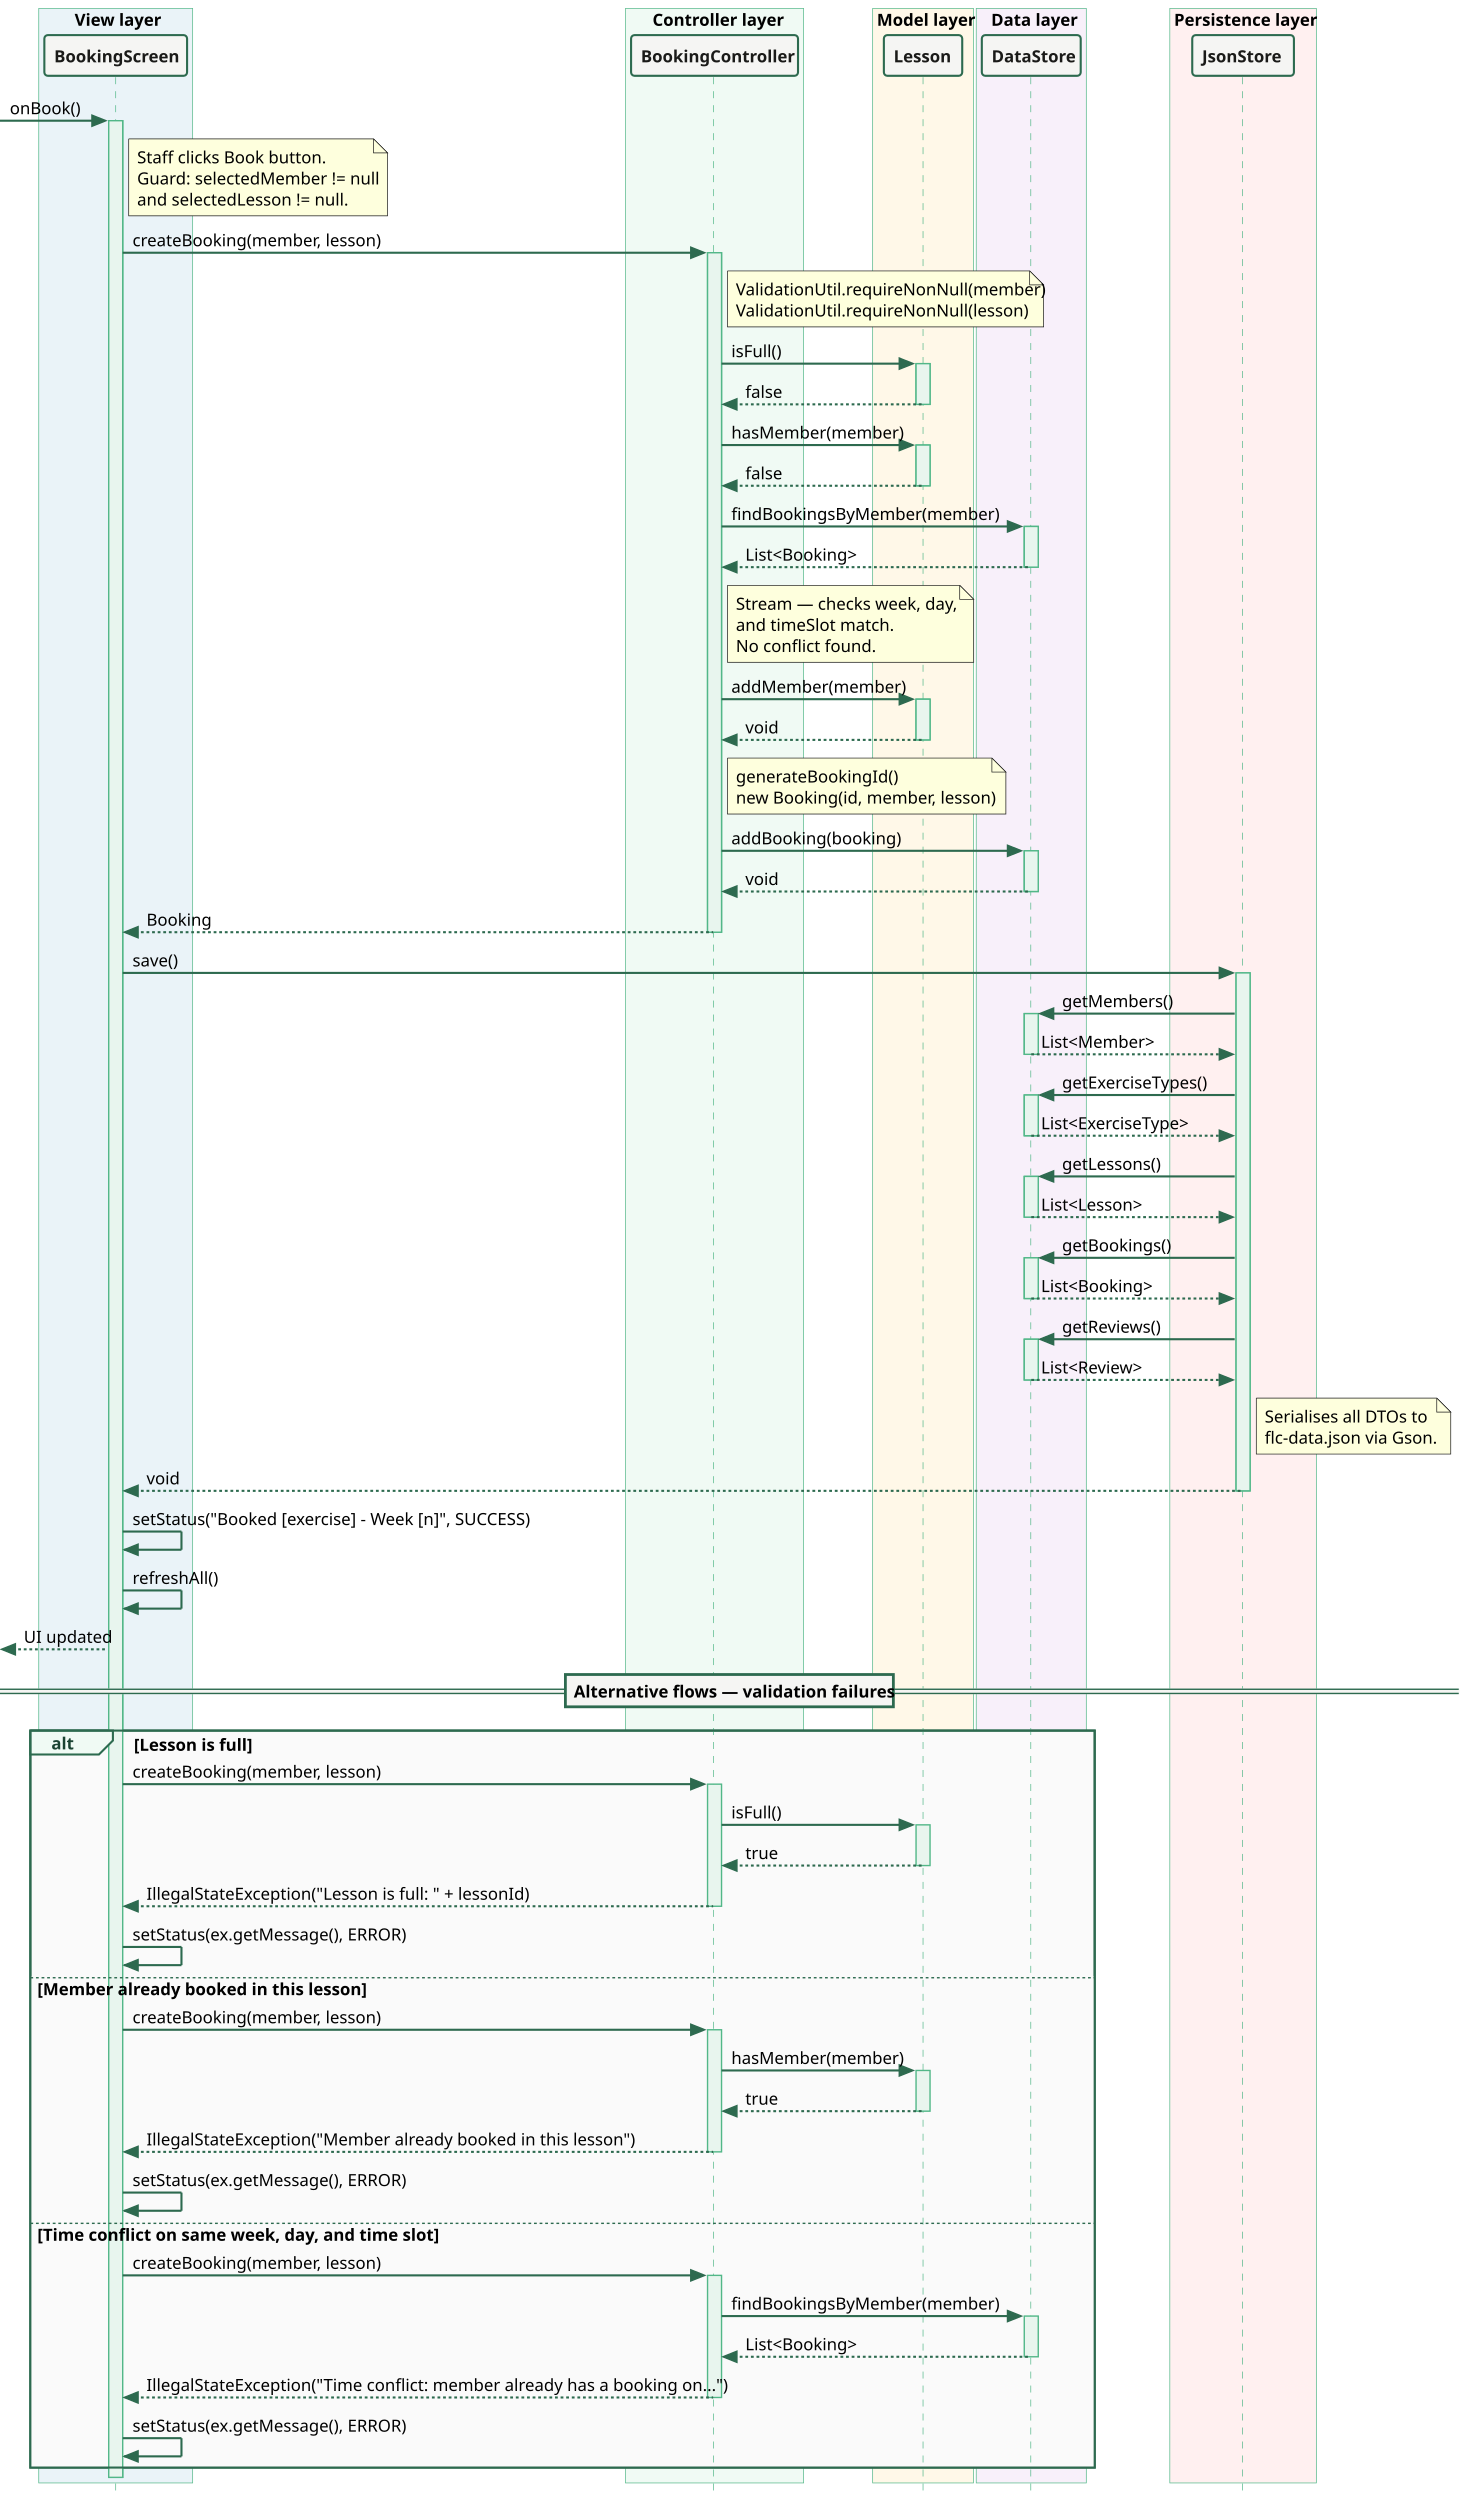
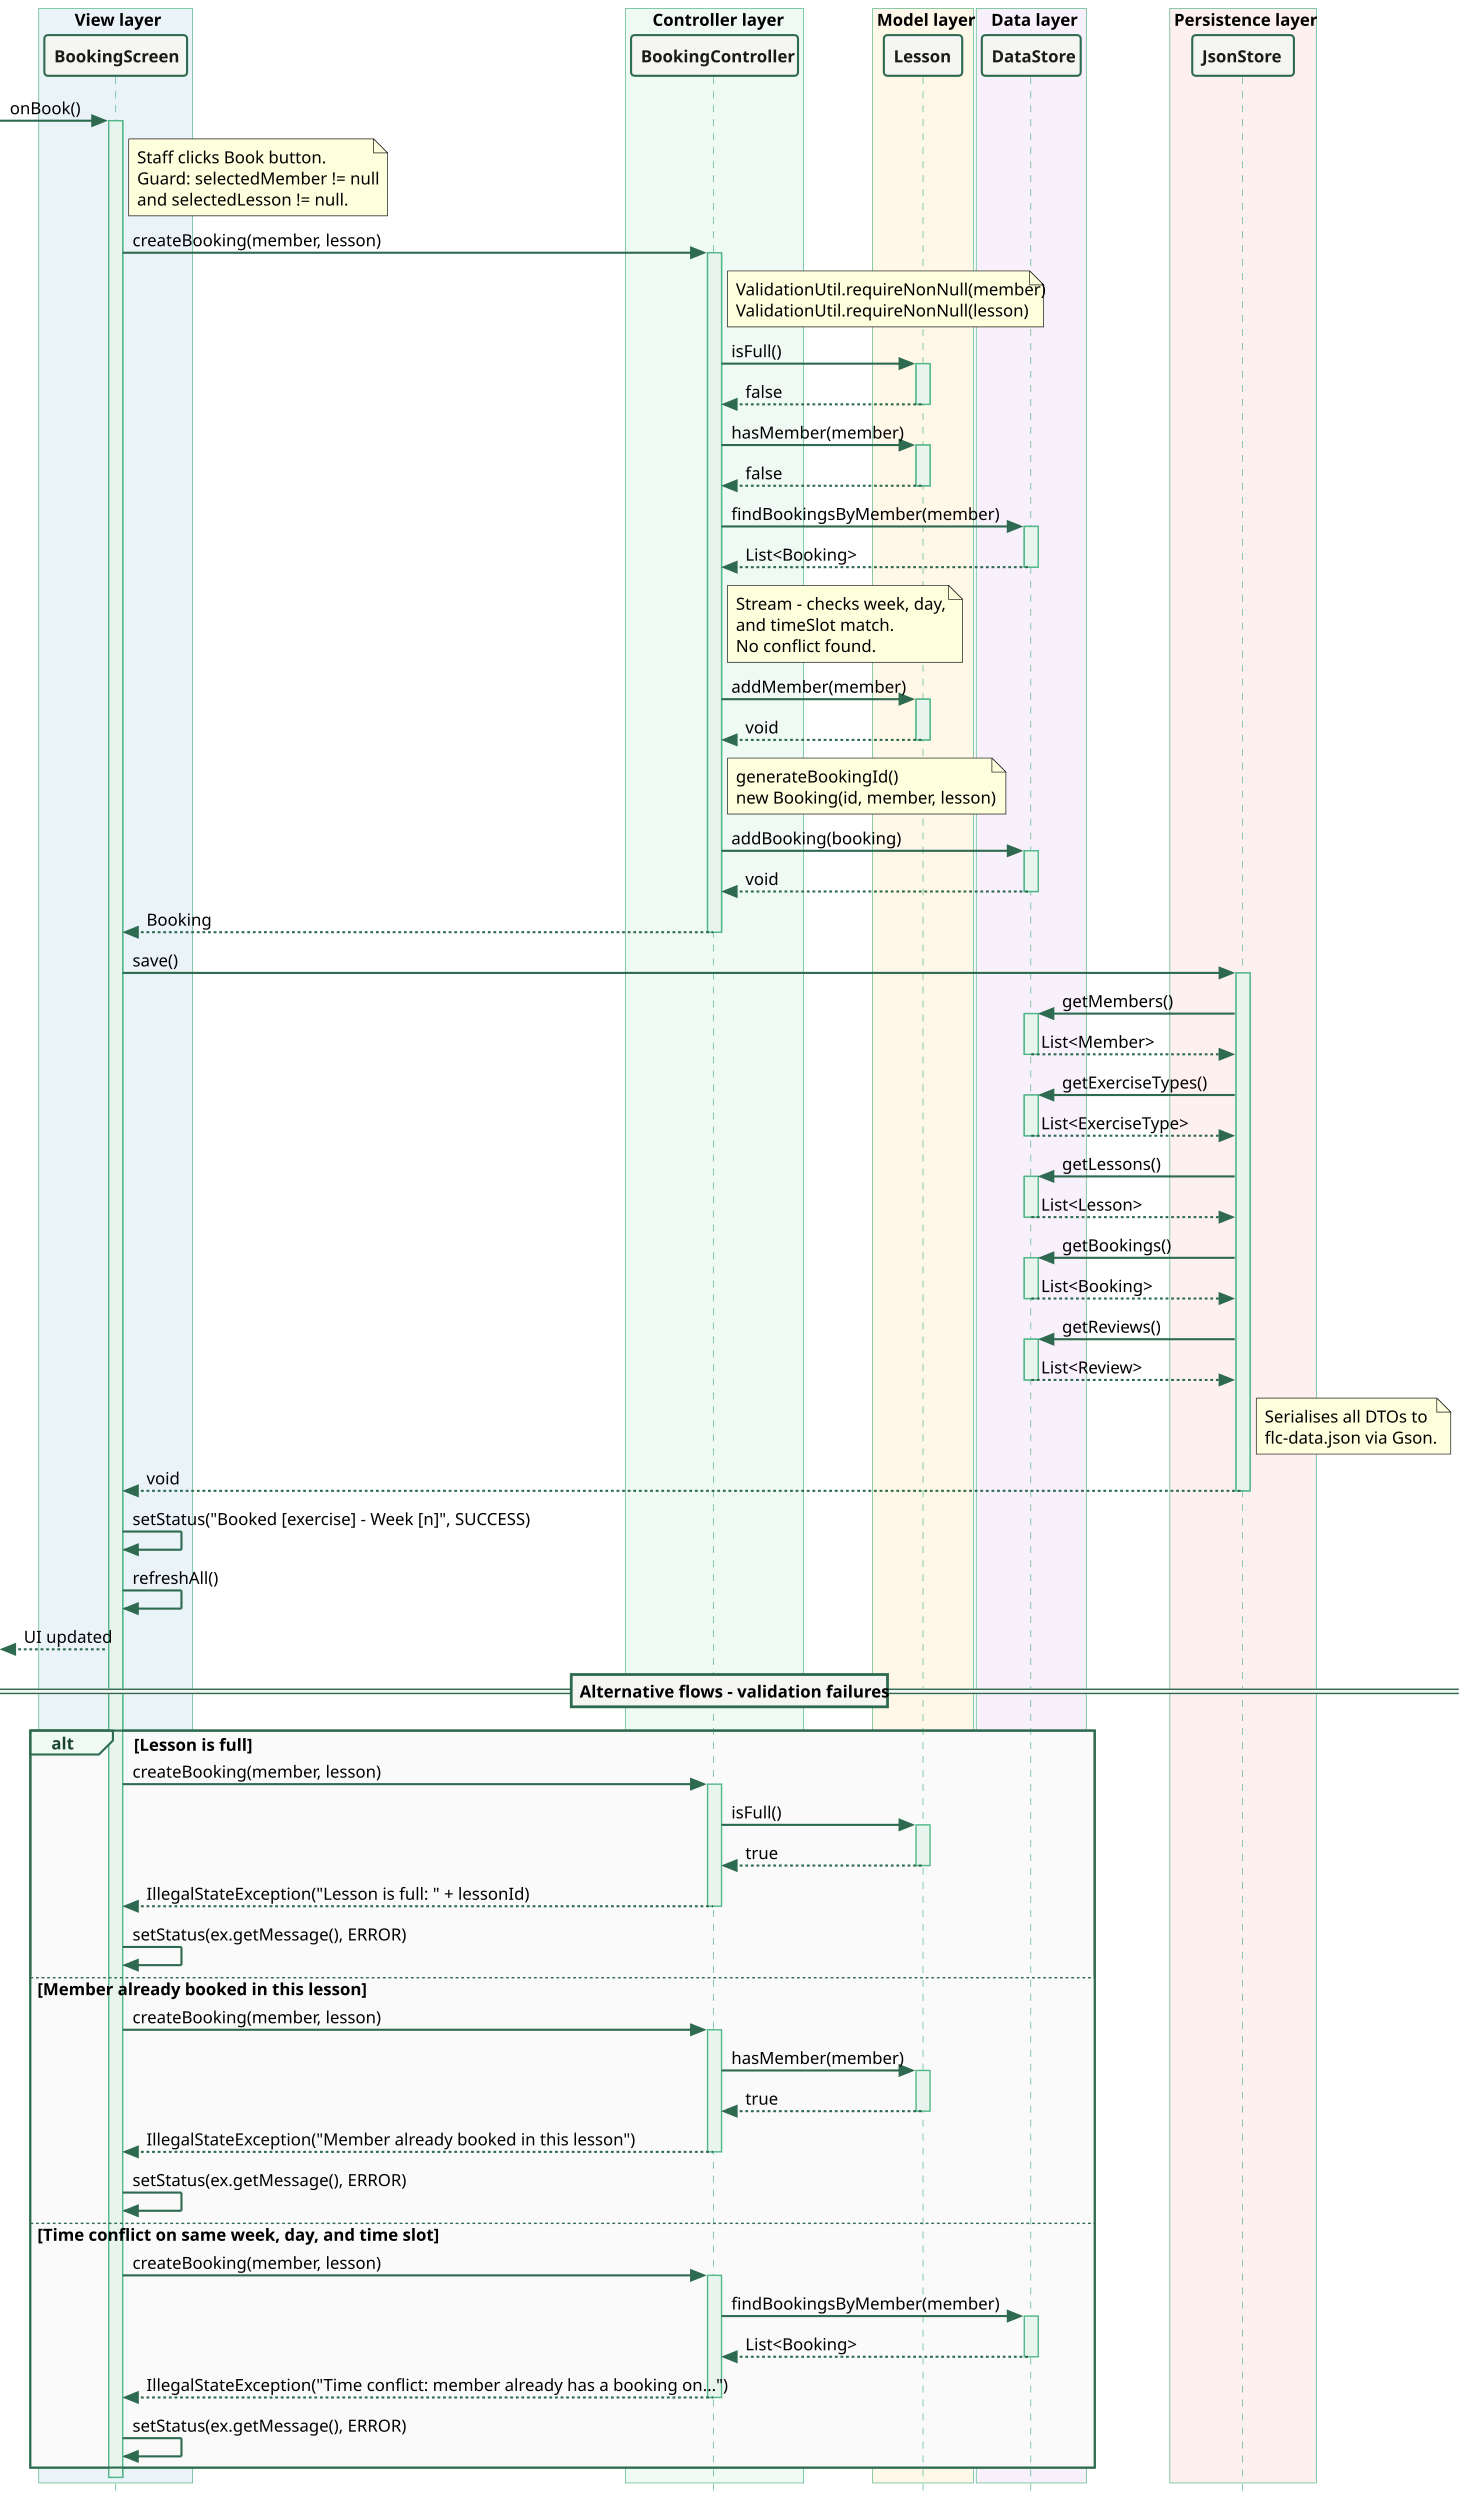
<svg xmlns="http://www.w3.org/2000/svg" contentStyleType="text/css" data-diagram-type="SEQUENCE" height="1787px" preserveAspectRatio="none" style="width:1049px;height:1787px;background:#FFFFFF;" version="1.1" viewBox="0 0 1049 1787" width="1049px" zoomAndPan="magnify">
  <defs />
  <g>
    <rect fill="#EAF3F8" height="1768.812" style="stroke:#52B788;stroke-width:0.5;" width="110.019" x="27.701" y="6" />
    <text fill="#000000" font-family="sans-serif" font-size="12" font-weight="bold" lengthAdjust="spacing" textLength="58.705" x="53.358" y="18.457">View layer</text>
    <rect fill="#F0FAF4" height="1768.812" style="stroke:#52B788;stroke-width:0.5;" width="127.328" x="447.09" y="6" />
    <text fill="#000000" font-family="sans-serif" font-size="12" font-weight="bold" lengthAdjust="spacing" textLength="88.693" x="466.407" y="18.457">Controller layer</text>
    <rect fill="#FFF8E8" height="1768.812" style="stroke:#52B788;stroke-width:0.5;" width="72.023" x="623.781" y="6" />
    <text fill="#000000" font-family="sans-serif" font-size="12" font-weight="bold" lengthAdjust="spacing" textLength="66.023" x="626.781" y="18.457">Model layer</text>
    <rect fill="#F8F0FA" height="1768.812" style="stroke:#52B788;stroke-width:0.5;" width="78.684" x="697.805" y="6" />
    <text fill="#000000" font-family="sans-serif" font-size="12" font-weight="bold" lengthAdjust="spacing" textLength="57.369" x="708.462" y="18.457">Data layer</text>
    <rect fill="#FFF0F0" height="1768.812" style="stroke:#52B788;stroke-width:0.5;" width="104.736" x="836.187" y="6" />
    <text fill="#000000" font-family="sans-serif" font-size="12" font-weight="bold" lengthAdjust="spacing" textLength="98.736" x="839.187" y="18.457">Persistence layer</text>
    <g>
      <rect fill="#E8F5EE" height="1684.531" style="stroke:#52B788;stroke-width:1;" width="10" x="77.711" y="86.281" />
    </g>
    <g>
      <rect fill="#E8F5EE" height="485.688" style="stroke:#52B788;stroke-width:1;" width="10" x="505.754" y="180.656" />
    </g>
    <g>
      <rect fill="#E8F5EE" height="87.281" style="stroke:#52B788;stroke-width:1;" width="10" x="505.754" y="1275.312" />
    </g>
    <g>
      <rect fill="#E8F5EE" height="87.281" style="stroke:#52B788;stroke-width:1;" width="10" x="505.754" y="1450.875" />
    </g>
    <g>
      <rect fill="#E8F5EE" height="87.281" style="stroke:#52B788;stroke-width:1;" width="10" x="505.754" y="1626.438" />
    </g>
    <g>
      <rect fill="#E8F5EE" height="29.094" style="stroke:#52B788;stroke-width:1;" width="10" x="654.793" y="259.938" />
    </g>
    <g>
      <rect fill="#E8F5EE" height="29.094" style="stroke:#52B788;stroke-width:1;" width="10" x="654.793" y="318.125" />
    </g>
    <g>
      <rect fill="#E8F5EE" height="29.094" style="stroke:#52B788;stroke-width:1;" width="10" x="654.793" y="499.781" />
    </g>
    <g>
      <rect fill="#E8F5EE" height="29.094" style="stroke:#52B788;stroke-width:1;" width="10" x="654.793" y="1304.406" />
    </g>
    <g>
      <rect fill="#E8F5EE" height="29.094" style="stroke:#52B788;stroke-width:1;" width="10" x="654.793" y="1479.969" />
    </g>
    <g>
      <rect fill="#E8F5EE" height="29.094" style="stroke:#52B788;stroke-width:1;" width="10" x="732.146" y="376.312" />
    </g>
    <g>
      <rect fill="#E8F5EE" height="29.094" style="stroke:#52B788;stroke-width:1;" width="10" x="732.146" y="608.156" />
    </g>
    <g>
      <rect fill="#E8F5EE" height="29.094" style="stroke:#52B788;stroke-width:1;" width="10" x="732.146" y="724.531" />
    </g>
    <g>
      <rect fill="#E8F5EE" height="29.094" style="stroke:#52B788;stroke-width:1;" width="10" x="732.146" y="782.719" />
    </g>
    <g>
      <rect fill="#E8F5EE" height="29.094" style="stroke:#52B788;stroke-width:1;" width="10" x="732.146" y="840.906" />
    </g>
    <g>
      <rect fill="#E8F5EE" height="29.094" style="stroke:#52B788;stroke-width:1;" width="10" x="732.146" y="899.094" />
    </g>
    <g>
      <rect fill="#E8F5EE" height="29.094" style="stroke:#52B788;stroke-width:1;" width="10" x="732.146" y="957.281" />
    </g>
    <g>
      <rect fill="#E8F5EE" height="29.094" style="stroke:#52B788;stroke-width:1;" width="10" x="732.146" y="1655.531" />
    </g>
    <g>
      <rect fill="#E8F5EE" height="370.219" style="stroke:#52B788;stroke-width:1;" width="10" x="883.555" y="695.438" />
    </g>
    <rect fill="#FAFAFA" height="526.781" style="stroke:#2D6A4F;stroke-width:1.5;" width="760.787" x="21.701" y="1237.031" />
    <rect fill="#FAFAFA" height="175.562" style="stroke:none;stroke-width:1;" width="760.787" x="21.701" y="1412.688" />
    <rect fill="#FAFAFA" height="175.562" style="stroke:none;stroke-width:1;" width="760.787" x="21.701" y="1588.25" />
    <g>
      <rect fill="#000000" fill-opacity="0" height="1725.625" width="8" x="78.711" y="55.188" />
      <line style="stroke:#52B788;stroke-width:0.5;stroke-dasharray:5,5;" x1="82.701" x2="82.701" y1="55.188" y2="1780.812" />
    </g>
    <g>
      <rect fill="#000000" fill-opacity="0" height="1725.625" width="8" x="506.754" y="55.188" />
      <line style="stroke:#52B788;stroke-width:0.5;stroke-dasharray:5,5;" x1="510.09" x2="510.09" y1="55.188" y2="1780.812" />
    </g>
    <g>
      <rect fill="#000000" fill-opacity="0" height="1725.625" width="8" x="655.793" y="55.188" />
      <line style="stroke:#52B788;stroke-width:0.5;stroke-dasharray:5,5;" x1="659.787" x2="659.787" y1="55.188" y2="1780.812" />
    </g>
    <g>
      <rect fill="#000000" fill-opacity="0" height="1725.625" width="8" x="733.146" y="55.188" />
      <line style="stroke:#52B788;stroke-width:0.5;stroke-dasharray:5,5;" x1="736.805" x2="736.805" y1="55.188" y2="1780.812" />
    </g>
    <g>
      <rect fill="#000000" fill-opacity="0" height="1725.625" width="8" x="884.555" y="55.188" />
      <line style="stroke:#52B788;stroke-width:0.5;stroke-dasharray:5,5;" x1="888.214" x2="888.214" y1="55.188" y2="1780.812" />
    </g>
    <g class="participant participant-head" data-participant="BS">
      <rect fill="#F5F5F3" height="29.094" rx="2.5" ry="2.5" style="stroke:#2D6A4F;stroke-width:1.5;" width="102.019" x="31.701" y="25.094" />
      <text fill="#1A1A18" font-family="sans-serif" font-size="12" font-weight="bold" lengthAdjust="spacing" textLength="88.019" x="38.701" y="44.551">BookingScreen</text>
    </g>
    <g class="participant participant-head" data-participant="BC">
      <rect fill="#F5F5F3" height="29.094" rx="2.5" ry="2.5" style="stroke:#2D6A4F;stroke-width:1.5;" width="119.328" x="451.09" y="25.094" />
      <text fill="#1A1A18" font-family="sans-serif" font-size="12" font-weight="bold" lengthAdjust="spacing" textLength="105.328" x="458.09" y="44.551">BookingController</text>
    </g>
    <g class="participant participant-head" data-participant="L">
      <rect fill="#F5F5F3" height="29.094" rx="2.5" ry="2.5" style="stroke:#2D6A4F;stroke-width:1.5;" width="56.012" x="631.787" y="25.094" />
      <text fill="#1A1A18" font-family="sans-serif" font-size="12" font-weight="bold" lengthAdjust="spacing" textLength="42.012" x="638.787" y="44.551">Lesson</text>
    </g>
    <g class="participant participant-head" data-participant="DS">
      <rect fill="#F5F5F3" height="29.094" rx="2.5" ry="2.5" style="stroke:#2D6A4F;stroke-width:1.5;" width="70.684" x="701.805" y="25.094" />
      <text fill="#1A1A18" font-family="sans-serif" font-size="12" font-weight="bold" lengthAdjust="spacing" textLength="56.684" x="708.805" y="44.551">DataStore</text>
    </g>
    <g class="participant participant-head" data-participant="JS">
      <rect fill="#F5F5F3" height="29.094" rx="2.5" ry="2.5" style="stroke:#2D6A4F;stroke-width:1.5;" width="72.682" x="852.214" y="25.094" />
      <text fill="#1A1A18" font-family="sans-serif" font-size="12" font-weight="bold" lengthAdjust="spacing" textLength="58.682" x="859.214" y="44.551">JsonStore</text>
    </g>
    <g>
      <rect fill="#E8F5EE" height="1684.531" style="stroke:#52B788;stroke-width:1;" width="10" x="77.711" y="86.281" />
    </g>
    <g>
      <rect fill="#E8F5EE" height="485.688" style="stroke:#52B788;stroke-width:1;" width="10" x="505.754" y="180.656" />
    </g>
    <g>
      <rect fill="#E8F5EE" height="87.281" style="stroke:#52B788;stroke-width:1;" width="10" x="505.754" y="1275.312" />
    </g>
    <g>
      <rect fill="#E8F5EE" height="87.281" style="stroke:#52B788;stroke-width:1;" width="10" x="505.754" y="1450.875" />
    </g>
    <g>
      <rect fill="#E8F5EE" height="87.281" style="stroke:#52B788;stroke-width:1;" width="10" x="505.754" y="1626.438" />
    </g>
    <g>
      <rect fill="#E8F5EE" height="29.094" style="stroke:#52B788;stroke-width:1;" width="10" x="654.793" y="259.938" />
    </g>
    <g>
      <rect fill="#E8F5EE" height="29.094" style="stroke:#52B788;stroke-width:1;" width="10" x="654.793" y="318.125" />
    </g>
    <g>
      <rect fill="#E8F5EE" height="29.094" style="stroke:#52B788;stroke-width:1;" width="10" x="654.793" y="499.781" />
    </g>
    <g>
      <rect fill="#E8F5EE" height="29.094" style="stroke:#52B788;stroke-width:1;" width="10" x="654.793" y="1304.406" />
    </g>
    <g>
      <rect fill="#E8F5EE" height="29.094" style="stroke:#52B788;stroke-width:1;" width="10" x="654.793" y="1479.969" />
    </g>
    <g>
      <rect fill="#E8F5EE" height="29.094" style="stroke:#52B788;stroke-width:1;" width="10" x="732.146" y="376.312" />
    </g>
    <g>
      <rect fill="#E8F5EE" height="29.094" style="stroke:#52B788;stroke-width:1;" width="10" x="732.146" y="608.156" />
    </g>
    <g>
      <rect fill="#E8F5EE" height="29.094" style="stroke:#52B788;stroke-width:1;" width="10" x="732.146" y="724.531" />
    </g>
    <g>
      <rect fill="#E8F5EE" height="29.094" style="stroke:#52B788;stroke-width:1;" width="10" x="732.146" y="782.719" />
    </g>
    <g>
      <rect fill="#E8F5EE" height="29.094" style="stroke:#52B788;stroke-width:1;" width="10" x="732.146" y="840.906" />
    </g>
    <g>
      <rect fill="#E8F5EE" height="29.094" style="stroke:#52B788;stroke-width:1;" width="10" x="732.146" y="899.094" />
    </g>
    <g>
      <rect fill="#E8F5EE" height="29.094" style="stroke:#52B788;stroke-width:1;" width="10" x="732.146" y="957.281" />
    </g>
    <g>
      <rect fill="#E8F5EE" height="29.094" style="stroke:#52B788;stroke-width:1;" width="10" x="732.146" y="1655.531" />
    </g>
    <g>
      <rect fill="#E8F5EE" height="370.219" style="stroke:#52B788;stroke-width:1;" width="10" x="883.555" y="695.438" />
    </g>
    <g class="message" data-participant-1="BS" data-participant-2="BS">
      <polygon fill="#2D6A4F" points="65.711,82.281,75.711,86.281,65.711,90.281" style="stroke:#2D6A4F;stroke-width:1;" />
      <line style="stroke:#2D6A4F;stroke-width:1.5;" x1="0" x2="71.711" y1="86.281" y2="86.281" />
      <text fill="#000000" font-family="sans-serif" font-size="12" lengthAdjust="spacing" textLength="48.691" x="7" y="81.644">onBook()</text>
    </g>
    <path d="M92,99.281 L92,154.281 L277,154.281 L277,109.281 L267,99.281 L92,99.281" fill="#FEFFDD" style="stroke:#181818;stroke-width:0.5;" />
    <path d="M267,99.281 L267,109.281 L277,109.281 L267,99.281" fill="#FEFFDD" style="stroke:#181818;stroke-width:0.5;" />
    <text fill="#000000" font-family="sans-serif" font-size="12" lengthAdjust="spacing" textLength="128.062" x="98" y="116.738">Staff clicks Book button.</text>
    <text fill="#000000" font-family="sans-serif" font-size="12" lengthAdjust="spacing" textLength="164.414" x="98" y="131.832">Guard: selectedMember != null</text>
    <text fill="#000000" font-family="sans-serif" font-size="12" lengthAdjust="spacing" textLength="145.769" x="98" y="146.926">and selectedLesson != null.</text>
    <g class="message" data-participant-1="BS" data-participant-2="BC">
      <polygon fill="#2D6A4F" points="493.754,176.656,503.754,180.656,493.754,184.656" style="stroke:#2D6A4F;stroke-width:1;" />
      <line style="stroke:#2D6A4F;stroke-width:1.5;" x1="87.711" x2="499.754" y1="180.656" y2="180.656" />
      <text fill="#000000" font-family="sans-serif" font-size="12" lengthAdjust="spacing" textLength="170.074" x="94.711" y="176.019">createBooking(member, lesson)</text>
    </g>
    <path d="M520,193.656 L520,233.656 L746,233.656 L746,203.656 L736,193.656 L520,193.656" fill="#FEFFDD" style="stroke:#181818;stroke-width:0.5;" />
    <path d="M736,193.656 L736,203.656 L746,203.656 L736,193.656" fill="#FEFFDD" style="stroke:#181818;stroke-width:0.5;" />
    <text fill="#000000" font-family="sans-serif" font-size="12" lengthAdjust="spacing" textLength="205.412" x="526" y="211.113">ValidationUtil.requireNonNull(member)</text>
    <text fill="#000000" font-family="sans-serif" font-size="12" lengthAdjust="spacing" textLength="196.09" x="526" y="226.207">ValidationUtil.requireNonNull(lesson)</text>
    <g class="message" data-participant-1="BC" data-participant-2="L">
      <polygon fill="#2D6A4F" points="642.793,255.938,652.793,259.938,642.793,263.938" style="stroke:#2D6A4F;stroke-width:1;" />
      <line style="stroke:#2D6A4F;stroke-width:1.5;" x1="515.754" x2="648.793" y1="259.938" y2="259.938" />
      <text fill="#000000" font-family="sans-serif" font-size="12" lengthAdjust="spacing" textLength="35.994" x="522.754" y="255.301">isFull()</text>
    </g>
    <g class="message" data-participant-1="L" data-participant-2="BC">
      <polygon fill="#2D6A4F" points="526.754,285.031,516.754,289.031,526.754,293.031" style="stroke:#2D6A4F;stroke-width:1;" />
      <line style="stroke:#2D6A4F;stroke-width:1.5;stroke-dasharray:2,2;" x1="520.754" x2="658.793" y1="289.031" y2="289.031" />
      <text fill="#000000" font-family="sans-serif" font-size="12" lengthAdjust="spacing" textLength="25.348" x="532.754" y="284.394">false</text>
    </g>
    <g class="message" data-participant-1="BC" data-participant-2="L">
      <polygon fill="#2D6A4F" points="642.793,314.125,652.793,318.125,642.793,322.125" style="stroke:#2D6A4F;stroke-width:1;" />
      <line style="stroke:#2D6A4F;stroke-width:1.5;" x1="515.754" x2="648.793" y1="318.125" y2="318.125" />
      <text fill="#000000" font-family="sans-serif" font-size="12" lengthAdjust="spacing" textLength="115.359" x="522.754" y="313.488">hasMember(member)</text>
    </g>
    <g class="message" data-participant-1="L" data-participant-2="BC">
      <polygon fill="#2D6A4F" points="526.754,343.219,516.754,347.219,526.754,351.219" style="stroke:#2D6A4F;stroke-width:1;" />
      <line style="stroke:#2D6A4F;stroke-width:1.5;stroke-dasharray:2,2;" x1="520.754" x2="658.793" y1="347.219" y2="347.219" />
      <text fill="#000000" font-family="sans-serif" font-size="12" lengthAdjust="spacing" textLength="25.348" x="532.754" y="342.582">false</text>
    </g>
    <g class="message" data-participant-1="BC" data-participant-2="DS">
      <polygon fill="#2D6A4F" points="720.146,372.312,730.146,376.312,720.146,380.312" style="stroke:#2D6A4F;stroke-width:1;" />
      <line style="stroke:#2D6A4F;stroke-width:1.5;" x1="515.754" x2="726.146" y1="376.312" y2="376.312" />
      <text fill="#000000" font-family="sans-serif" font-size="12" lengthAdjust="spacing" textLength="178.728" x="522.754" y="371.676">findBookingsByMember(member)</text>
    </g>
    <g class="message" data-participant-1="DS" data-participant-2="BC">
      <polygon fill="#2D6A4F" points="526.754,401.406,516.754,405.406,526.754,409.406" style="stroke:#2D6A4F;stroke-width:1;" />
      <line style="stroke:#2D6A4F;stroke-width:1.5;stroke-dasharray:2,2;" x1="520.754" x2="736.146" y1="405.406" y2="405.406" />
      <text fill="#000000" font-family="sans-serif" font-size="12" lengthAdjust="spacing" textLength="76.055" x="532.754" y="400.769">List&lt;Booking&gt;</text>
    </g>
-     <path d="M520,418.406 L520,473.406 L696,473.406 L696,428.406 L686,418.406 L520,418.406" fill="#FEFFDD" style="stroke:#181818;stroke-width:0.5;" />
-     <path d="M686,418.406 L686,428.406 L696,428.406 L686,418.406" fill="#FEFFDD" style="stroke:#181818;stroke-width:0.5;" />
-     <text fill="#000000" font-family="sans-serif" font-size="12" lengthAdjust="spacing" textLength="155.391" x="526" y="435.863">Stream — checks week, day,</text>
+     <path d="M520,418.406 L520,473.406 L688,473.406 L688,428.406 L678,418.406 L520,418.406" fill="#FEFFDD" style="stroke:#181818;stroke-width:0.5;" />
+     <path d="M678,418.406 L678,428.406 L688,428.406 L678,418.406" fill="#FEFFDD" style="stroke:#181818;stroke-width:0.5;" />
+     <text fill="#000000" font-family="sans-serif" font-size="12" lengthAdjust="spacing" textLength="147.387" x="526" y="435.863">Stream - checks week, day,</text>
    <text fill="#000000" font-family="sans-serif" font-size="12" lengthAdjust="spacing" textLength="106.049" x="526" y="450.957">and timeSlot match.</text>
    <text fill="#000000" font-family="sans-serif" font-size="12" lengthAdjust="spacing" textLength="92.719" x="526" y="466.051">No conflict found.</text>
    <g class="message" data-participant-1="BC" data-participant-2="L">
      <polygon fill="#2D6A4F" points="642.793,495.781,652.793,499.781,642.793,503.781" style="stroke:#2D6A4F;stroke-width:1;" />
      <line style="stroke:#2D6A4F;stroke-width:1.5;" x1="515.754" x2="648.793" y1="499.781" y2="499.781" />
      <text fill="#000000" font-family="sans-serif" font-size="12" lengthAdjust="spacing" textLength="116.033" x="522.754" y="495.144">addMember(member)</text>
    </g>
    <g class="message" data-participant-1="L" data-participant-2="BC">
      <polygon fill="#2D6A4F" points="526.754,524.875,516.754,528.875,526.754,532.875" style="stroke:#2D6A4F;stroke-width:1;" />
      <line style="stroke:#2D6A4F;stroke-width:1.5;stroke-dasharray:2,2;" x1="520.754" x2="658.793" y1="528.875" y2="528.875" />
      <text fill="#000000" font-family="sans-serif" font-size="12" lengthAdjust="spacing" textLength="22.014" x="532.754" y="524.238">void</text>
    </g>
    <path d="M520,541.875 L520,581.875 L719,581.875 L719,551.875 L709,541.875 L520,541.875" fill="#FEFFDD" style="stroke:#181818;stroke-width:0.5;" />
    <path d="M709,541.875 L709,551.875 L719,551.875 L709,541.875" fill="#FEFFDD" style="stroke:#181818;stroke-width:0.5;" />
    <text fill="#000000" font-family="sans-serif" font-size="12" lengthAdjust="spacing" textLength="108.738" x="526" y="559.332">generateBookingId()</text>
    <text fill="#000000" font-family="sans-serif" font-size="12" lengthAdjust="spacing" textLength="178.078" x="526" y="574.426">new Booking(id, member, lesson)</text>
    <g class="message" data-participant-1="BC" data-participant-2="DS">
      <polygon fill="#2D6A4F" points="720.146,604.156,730.146,608.156,720.146,612.156" style="stroke:#2D6A4F;stroke-width:1;" />
      <line style="stroke:#2D6A4F;stroke-width:1.5;" x1="515.754" x2="726.146" y1="608.156" y2="608.156" />
      <text fill="#000000" font-family="sans-serif" font-size="12" lengthAdjust="spacing" textLength="113.414" x="522.754" y="603.519">addBooking(booking)</text>
    </g>
    <g class="message" data-participant-1="DS" data-participant-2="BC">
      <polygon fill="#2D6A4F" points="526.754,633.25,516.754,637.25,526.754,641.25" style="stroke:#2D6A4F;stroke-width:1;" />
      <line style="stroke:#2D6A4F;stroke-width:1.5;stroke-dasharray:2,2;" x1="520.754" x2="736.146" y1="637.25" y2="637.25" />
      <text fill="#000000" font-family="sans-serif" font-size="12" lengthAdjust="spacing" textLength="22.014" x="532.754" y="632.613">void</text>
    </g>
    <g class="message" data-participant-1="BC" data-participant-2="BS">
      <polygon fill="#2D6A4F" points="98.711,662.344,88.711,666.344,98.711,670.344" style="stroke:#2D6A4F;stroke-width:1;" />
      <line style="stroke:#2D6A4F;stroke-width:1.5;stroke-dasharray:2,2;" x1="92.711" x2="509.754" y1="666.344" y2="666.344" />
      <text fill="#000000" font-family="sans-serif" font-size="12" lengthAdjust="spacing" textLength="43.365" x="104.711" y="661.707">Booking</text>
    </g>
    <g class="message" data-participant-1="BS" data-participant-2="JS">
      <polygon fill="#2D6A4F" points="871.555,691.438,881.555,695.438,871.555,699.438" style="stroke:#2D6A4F;stroke-width:1;" />
      <line style="stroke:#2D6A4F;stroke-width:1.5;" x1="87.711" x2="877.555" y1="695.438" y2="695.438" />
      <text fill="#000000" font-family="sans-serif" font-size="12" lengthAdjust="spacing" textLength="33.34" x="94.711" y="690.801">save()</text>
    </g>
    <g class="message" data-participant-1="JS" data-participant-2="DS">
      <polygon fill="#2D6A4F" points="753.146,720.531,743.146,724.531,753.146,728.531" style="stroke:#2D6A4F;stroke-width:1;" />
      <line style="stroke:#2D6A4F;stroke-width:1.5;" x1="747.146" x2="882.555" y1="724.531" y2="724.531" />
      <text fill="#000000" font-family="sans-serif" font-size="12" lengthAdjust="spacing" textLength="74.684" x="759.146" y="719.894">getMembers()</text>
    </g>
    <g class="message" data-participant-1="DS" data-participant-2="JS">
      <polygon fill="#2D6A4F" points="871.555,749.625,881.555,753.625,871.555,757.625" style="stroke:#2D6A4F;stroke-width:1;" />
      <line style="stroke:#2D6A4F;stroke-width:1.5;stroke-dasharray:2,2;" x1="737.146" x2="877.555" y1="753.625" y2="753.625" />
      <text fill="#000000" font-family="sans-serif" font-size="12" lengthAdjust="spacing" textLength="76.699" x="744.146" y="748.988">List&lt;Member&gt;</text>
    </g>
    <g class="message" data-participant-1="JS" data-participant-2="DS">
      <polygon fill="#2D6A4F" points="753.146,778.719,743.146,782.719,753.146,786.719" style="stroke:#2D6A4F;stroke-width:1;" />
      <line style="stroke:#2D6A4F;stroke-width:1.5;" x1="747.146" x2="882.555" y1="782.719" y2="782.719" />
      <text fill="#000000" font-family="sans-serif" font-size="12" lengthAdjust="spacing" textLength="103.365" x="759.146" y="778.082">getExerciseTypes()</text>
    </g>
    <g class="message" data-participant-1="DS" data-participant-2="JS">
      <polygon fill="#2D6A4F" points="871.555,807.812,881.555,811.812,871.555,815.812" style="stroke:#2D6A4F;stroke-width:1;" />
      <line style="stroke:#2D6A4F;stroke-width:1.5;stroke-dasharray:2,2;" x1="737.146" x2="877.555" y1="811.812" y2="811.812" />
      <text fill="#000000" font-family="sans-serif" font-size="12" lengthAdjust="spacing" textLength="105.381" x="744.146" y="807.176">List&lt;ExerciseType&gt;</text>
    </g>
    <g class="message" data-participant-1="JS" data-participant-2="DS">
      <polygon fill="#2D6A4F" points="753.146,836.906,743.146,840.906,753.146,844.906" style="stroke:#2D6A4F;stroke-width:1;" />
      <line style="stroke:#2D6A4F;stroke-width:1.5;" x1="747.146" x2="882.555" y1="840.906" y2="840.906" />
      <text fill="#000000" font-family="sans-serif" font-size="12" lengthAdjust="spacing" textLength="69.369" x="759.146" y="836.269">getLessons()</text>
    </g>
    <g class="message" data-participant-1="DS" data-participant-2="JS">
      <polygon fill="#2D6A4F" points="871.555,866,881.555,870,871.555,874" style="stroke:#2D6A4F;stroke-width:1;" />
      <line style="stroke:#2D6A4F;stroke-width:1.5;stroke-dasharray:2,2;" x1="737.146" x2="877.555" y1="870" y2="870" />
      <text fill="#000000" font-family="sans-serif" font-size="12" lengthAdjust="spacing" textLength="71.385" x="744.146" y="865.363">List&lt;Lesson&gt;</text>
    </g>
    <g class="message" data-participant-1="JS" data-participant-2="DS">
      <polygon fill="#2D6A4F" points="753.146,895.094,743.146,899.094,753.146,903.094" style="stroke:#2D6A4F;stroke-width:1;" />
      <line style="stroke:#2D6A4F;stroke-width:1.5;" x1="747.146" x2="882.555" y1="899.094" y2="899.094" />
      <text fill="#000000" font-family="sans-serif" font-size="12" lengthAdjust="spacing" textLength="74.039" x="759.146" y="894.457">getBookings()</text>
    </g>
    <g class="message" data-participant-1="DS" data-participant-2="JS">
      <polygon fill="#2D6A4F" points="871.555,924.188,881.555,928.188,871.555,932.188" style="stroke:#2D6A4F;stroke-width:1;" />
      <line style="stroke:#2D6A4F;stroke-width:1.5;stroke-dasharray:2,2;" x1="737.146" x2="877.555" y1="928.188" y2="928.188" />
      <text fill="#000000" font-family="sans-serif" font-size="12" lengthAdjust="spacing" textLength="76.055" x="744.146" y="923.551">List&lt;Booking&gt;</text>
    </g>
    <g class="message" data-participant-1="JS" data-participant-2="DS">
      <polygon fill="#2D6A4F" points="753.146,953.281,743.146,957.281,753.146,961.281" style="stroke:#2D6A4F;stroke-width:1;" />
      <line style="stroke:#2D6A4F;stroke-width:1.5;" x1="747.146" x2="882.555" y1="957.281" y2="957.281" />
      <text fill="#000000" font-family="sans-serif" font-size="12" lengthAdjust="spacing" textLength="70.019" x="759.146" y="952.644">getReviews()</text>
    </g>
    <g class="message" data-participant-1="DS" data-participant-2="JS">
      <polygon fill="#2D6A4F" points="871.555,982.375,881.555,986.375,871.555,990.375" style="stroke:#2D6A4F;stroke-width:1;" />
      <line style="stroke:#2D6A4F;stroke-width:1.5;stroke-dasharray:2,2;" x1="737.146" x2="877.555" y1="986.375" y2="986.375" />
      <text fill="#000000" font-family="sans-serif" font-size="12" lengthAdjust="spacing" textLength="72.035" x="744.146" y="981.738">List&lt;Review&gt;</text>
    </g>
    <path d="M898,999.375 L898,1039.375 L1037,1039.375 L1037,1009.375 L1027,999.375 L898,999.375" fill="#FEFFDD" style="stroke:#181818;stroke-width:0.5;" />
    <path d="M1027,999.375 L1027,1009.375 L1037,1009.375 L1027,999.375" fill="#FEFFDD" style="stroke:#181818;stroke-width:0.5;" />
    <text fill="#000000" font-family="sans-serif" font-size="12" lengthAdjust="spacing" textLength="115.365" x="904" y="1016.832">Serialises all DTOs to</text>
    <text fill="#000000" font-family="sans-serif" font-size="12" lengthAdjust="spacing" textLength="118.723" x="904" y="1031.926">flc-data.json via Gson.</text>
    <g class="message" data-participant-1="JS" data-participant-2="BS">
      <polygon fill="#2D6A4F" points="98.711,1061.656,88.711,1065.656,98.711,1069.656" style="stroke:#2D6A4F;stroke-width:1;" />
      <line style="stroke:#2D6A4F;stroke-width:1.5;stroke-dasharray:2,2;" x1="92.711" x2="887.555" y1="1065.656" y2="1065.656" />
      <text fill="#000000" font-family="sans-serif" font-size="12" lengthAdjust="spacing" textLength="22.014" x="104.711" y="1061.02">void</text>
    </g>
    <g class="message" data-participant-1="BS" data-participant-2="BS">
      <line style="stroke:#2D6A4F;stroke-width:1.5;" x1="87.711" x2="129.711" y1="1094.75" y2="1094.75" />
      <line style="stroke:#2D6A4F;stroke-width:1.5;" x1="129.711" x2="129.711" y1="1094.75" y2="1107.75" />
      <line style="stroke:#2D6A4F;stroke-width:1.5;" x1="88.711" x2="129.711" y1="1107.75" y2="1107.75" />
      <polygon fill="#2D6A4F" points="98.711,1103.75,88.711,1107.75,98.711,1111.75" style="stroke:#2D6A4F;stroke-width:1;" />
      <text fill="#000000" font-family="sans-serif" font-size="12" lengthAdjust="spacing" textLength="284.619" x="94.711" y="1090.113">setStatus("Booked [exercise] - Week [n]", SUCCESS)</text>
    </g>
    <g class="message" data-participant-1="BS" data-participant-2="BS">
      <line style="stroke:#2D6A4F;stroke-width:1.5;" x1="87.711" x2="129.711" y1="1136.844" y2="1136.844" />
      <line style="stroke:#2D6A4F;stroke-width:1.5;" x1="129.711" x2="129.711" y1="1136.844" y2="1149.844" />
      <line style="stroke:#2D6A4F;stroke-width:1.5;" x1="88.711" x2="129.711" y1="1149.844" y2="1149.844" />
      <polygon fill="#2D6A4F" points="98.711,1145.844,88.711,1149.844,98.711,1153.844" style="stroke:#2D6A4F;stroke-width:1;" />
      <text fill="#000000" font-family="sans-serif" font-size="12" lengthAdjust="spacing" textLength="58.676" x="94.711" y="1132.207">refreshAll()</text>
    </g>
    <g class="message" data-participant-1="BS" data-participant-2="BS">
      <polygon fill="#2D6A4F" points="11,1174.938,1,1178.938,11,1182.938" style="stroke:#2D6A4F;stroke-width:1;" />
      <line style="stroke:#2D6A4F;stroke-width:1.5;stroke-dasharray:2,2;" x1="5" x2="76.711" y1="1178.938" y2="1178.938" />
      <text fill="#000000" font-family="sans-serif" font-size="12" lengthAdjust="spacing" textLength="58.711" x="17" y="1174.301">UI updated</text>
    </g>
    <rect fill="#F5F5F3" height="3" style="stroke:#F5F5F3;stroke-width:1;" width="1042.723" x="0" y="1207.484" />
    <line style="stroke:#2D6A4F;stroke-width:1;" x1="0" x2="1042.723" y1="1207.484" y2="1207.484" />
    <line style="stroke:#2D6A4F;stroke-width:1;" x1="0" x2="1042.723" y1="1210.484" y2="1210.484" />
-     <rect fill="#F5F5F3" height="23.094" style="stroke:#2D6A4F;stroke-width:2;" width="234.43" x="404.147" y="1196.938" />
-     <text fill="#000000" font-family="sans-serif" font-size="12" font-weight="bold" lengthAdjust="spacing" textLength="217.096" x="410.147" y="1213.395">Alternative flows — validation failures</text>
+     <rect fill="#F5F5F3" height="23.094" style="stroke:#2D6A4F;stroke-width:2;" width="226.051" x="408.336" y="1196.938" />
+     <text fill="#000000" font-family="sans-serif" font-size="12" font-weight="bold" lengthAdjust="spacing" textLength="208.717" x="414.336" y="1213.395">Alternative flows - validation failures</text>
    <path d="M21.701,1237.031 L80.705,1237.031 L80.705,1244.125 L70.705,1254.125 L21.701,1254.125 L21.701,1237.031" fill="#F0FAF4" style="stroke:#2D6A4F;stroke-width:1.5;" />
    <rect fill="none" height="526.781" style="stroke:#2D6A4F;stroke-width:1.5;" width="760.787" x="21.701" y="1237.031" />
    <text fill="#1B4332" font-family="sans-serif" font-size="12" font-weight="bold" lengthAdjust="spacing" textLength="14.004" x="36.701" y="1250.488">alt</text>
    <text fill="#000000" font-family="sans-serif" font-size="12" font-weight="bold" lengthAdjust="spacing" textLength="84.674" x="95.705" y="1251.488">[Lesson is full]</text>
    <g class="message" data-participant-1="BS" data-participant-2="BC">
      <polygon fill="#2D6A4F" points="493.754,1271.312,503.754,1275.312,493.754,1279.312" style="stroke:#2D6A4F;stroke-width:1;" />
      <line style="stroke:#2D6A4F;stroke-width:1.5;" x1="87.711" x2="499.754" y1="1275.312" y2="1275.312" />
      <text fill="#000000" font-family="sans-serif" font-size="12" lengthAdjust="spacing" textLength="170.074" x="94.711" y="1270.676">createBooking(member, lesson)</text>
    </g>
    <g class="message" data-participant-1="BC" data-participant-2="L">
      <polygon fill="#2D6A4F" points="642.793,1300.406,652.793,1304.406,642.793,1308.406" style="stroke:#2D6A4F;stroke-width:1;" />
      <line style="stroke:#2D6A4F;stroke-width:1.5;" x1="515.754" x2="648.793" y1="1304.406" y2="1304.406" />
      <text fill="#000000" font-family="sans-serif" font-size="12" lengthAdjust="spacing" textLength="35.994" x="522.754" y="1299.77">isFull()</text>
    </g>
    <g class="message" data-participant-1="L" data-participant-2="BC">
      <polygon fill="#2D6A4F" points="526.754,1329.5,516.754,1333.5,526.754,1337.5" style="stroke:#2D6A4F;stroke-width:1;" />
      <line style="stroke:#2D6A4F;stroke-width:1.5;stroke-dasharray:2,2;" x1="520.754" x2="658.793" y1="1333.5" y2="1333.5" />
      <text fill="#000000" font-family="sans-serif" font-size="12" lengthAdjust="spacing" textLength="20.678" x="532.754" y="1328.863">true</text>
    </g>
    <g class="message" data-participant-1="BC" data-participant-2="BS">
      <polygon fill="#2D6A4F" points="98.711,1358.594,88.711,1362.594,98.711,1366.594" style="stroke:#2D6A4F;stroke-width:1;" />
      <line style="stroke:#2D6A4F;stroke-width:1.5;stroke-dasharray:2,2;" x1="92.711" x2="509.754" y1="1362.594" y2="1362.594" />
      <text fill="#000000" font-family="sans-serif" font-size="12" lengthAdjust="spacing" textLength="262.992" x="104.711" y="1357.957">IllegalStateException("Lesson is full: " + lessonId)</text>
    </g>
    <g class="message" data-participant-1="BS" data-participant-2="BS">
      <line style="stroke:#2D6A4F;stroke-width:1.5;" x1="87.711" x2="129.711" y1="1391.688" y2="1391.688" />
      <line style="stroke:#2D6A4F;stroke-width:1.5;" x1="129.711" x2="129.711" y1="1391.688" y2="1404.688" />
      <line style="stroke:#2D6A4F;stroke-width:1.5;" x1="88.711" x2="129.711" y1="1404.688" y2="1404.688" />
      <polygon fill="#2D6A4F" points="98.711,1400.688,88.711,1404.688,98.711,1408.688" style="stroke:#2D6A4F;stroke-width:1;" />
      <text fill="#000000" font-family="sans-serif" font-size="12" lengthAdjust="spacing" textLength="197.397" x="94.711" y="1387.051">setStatus(ex.getMessage(), ERROR)</text>
    </g>
    <line style="stroke:#2D6A4F;stroke-width:1;stroke-dasharray:2,2;" x1="21.701" x2="782.488" y1="1413.688" y2="1413.688" />
    <text fill="#000000" font-family="sans-serif" font-size="12" font-weight="bold" lengthAdjust="spacing" textLength="225.387" x="26.701" y="1426.145">[Member already booked in this lesson]</text>
    <g class="message" data-participant-1="BS" data-participant-2="BC">
      <polygon fill="#2D6A4F" points="493.754,1446.875,503.754,1450.875,493.754,1454.875" style="stroke:#2D6A4F;stroke-width:1;" />
      <line style="stroke:#2D6A4F;stroke-width:1.5;" x1="87.711" x2="499.754" y1="1450.875" y2="1450.875" />
      <text fill="#000000" font-family="sans-serif" font-size="12" lengthAdjust="spacing" textLength="170.074" x="94.711" y="1446.238">createBooking(member, lesson)</text>
    </g>
    <g class="message" data-participant-1="BC" data-participant-2="L">
      <polygon fill="#2D6A4F" points="642.793,1475.969,652.793,1479.969,642.793,1483.969" style="stroke:#2D6A4F;stroke-width:1;" />
      <line style="stroke:#2D6A4F;stroke-width:1.5;" x1="515.754" x2="648.793" y1="1479.969" y2="1479.969" />
      <text fill="#000000" font-family="sans-serif" font-size="12" lengthAdjust="spacing" textLength="115.359" x="522.754" y="1475.332">hasMember(member)</text>
    </g>
    <g class="message" data-participant-1="L" data-participant-2="BC">
      <polygon fill="#2D6A4F" points="526.754,1505.062,516.754,1509.062,526.754,1513.062" style="stroke:#2D6A4F;stroke-width:1;" />
      <line style="stroke:#2D6A4F;stroke-width:1.5;stroke-dasharray:2,2;" x1="520.754" x2="658.793" y1="1509.062" y2="1509.062" />
      <text fill="#000000" font-family="sans-serif" font-size="12" lengthAdjust="spacing" textLength="20.678" x="532.754" y="1504.426">true</text>
    </g>
    <g class="message" data-participant-1="BC" data-participant-2="BS">
      <polygon fill="#2D6A4F" points="98.711,1534.156,88.711,1538.156,98.711,1542.156" style="stroke:#2D6A4F;stroke-width:1;" />
      <line style="stroke:#2D6A4F;stroke-width:1.5;stroke-dasharray:2,2;" x1="92.711" x2="509.754" y1="1538.156" y2="1538.156" />
      <text fill="#000000" font-family="sans-serif" font-size="12" lengthAdjust="spacing" textLength="330.691" x="104.711" y="1533.52">IllegalStateException("Member already booked in this lesson")</text>
    </g>
    <g class="message" data-participant-1="BS" data-participant-2="BS">
      <line style="stroke:#2D6A4F;stroke-width:1.5;" x1="87.711" x2="129.711" y1="1567.25" y2="1567.25" />
      <line style="stroke:#2D6A4F;stroke-width:1.5;" x1="129.711" x2="129.711" y1="1567.25" y2="1580.25" />
      <line style="stroke:#2D6A4F;stroke-width:1.5;" x1="88.711" x2="129.711" y1="1580.25" y2="1580.25" />
      <polygon fill="#2D6A4F" points="98.711,1576.25,88.711,1580.25,98.711,1584.25" style="stroke:#2D6A4F;stroke-width:1;" />
      <text fill="#000000" font-family="sans-serif" font-size="12" lengthAdjust="spacing" textLength="197.397" x="94.711" y="1562.613">setStatus(ex.getMessage(), ERROR)</text>
    </g>
    <line style="stroke:#2D6A4F;stroke-width:1;stroke-dasharray:2,2;" x1="21.701" x2="782.488" y1="1589.25" y2="1589.25" />
    <text fill="#000000" font-family="sans-serif" font-size="12" font-weight="bold" lengthAdjust="spacing" textLength="274.734" x="26.701" y="1601.707">[Time conflict on same week, day, and time slot]</text>
    <g class="message" data-participant-1="BS" data-participant-2="BC">
      <polygon fill="#2D6A4F" points="493.754,1622.438,503.754,1626.438,493.754,1630.438" style="stroke:#2D6A4F;stroke-width:1;" />
      <line style="stroke:#2D6A4F;stroke-width:1.5;" x1="87.711" x2="499.754" y1="1626.438" y2="1626.438" />
      <text fill="#000000" font-family="sans-serif" font-size="12" lengthAdjust="spacing" textLength="170.074" x="94.711" y="1621.801">createBooking(member, lesson)</text>
    </g>
    <g class="message" data-participant-1="BC" data-participant-2="DS">
      <polygon fill="#2D6A4F" points="720.146,1651.531,730.146,1655.531,720.146,1659.531" style="stroke:#2D6A4F;stroke-width:1;" />
      <line style="stroke:#2D6A4F;stroke-width:1.5;" x1="515.754" x2="726.146" y1="1655.531" y2="1655.531" />
      <text fill="#000000" font-family="sans-serif" font-size="12" lengthAdjust="spacing" textLength="178.728" x="522.754" y="1650.895">findBookingsByMember(member)</text>
    </g>
    <g class="message" data-participant-1="DS" data-participant-2="BC">
      <polygon fill="#2D6A4F" points="526.754,1680.625,516.754,1684.625,526.754,1688.625" style="stroke:#2D6A4F;stroke-width:1;" />
      <line style="stroke:#2D6A4F;stroke-width:1.5;stroke-dasharray:2,2;" x1="520.754" x2="736.146" y1="1684.625" y2="1684.625" />
      <text fill="#000000" font-family="sans-serif" font-size="12" lengthAdjust="spacing" textLength="76.055" x="532.754" y="1679.988">List&lt;Booking&gt;</text>
    </g>
    <g class="message" data-participant-1="BC" data-participant-2="BS">
      <polygon fill="#2D6A4F" points="98.711,1709.719,88.711,1713.719,98.711,1717.719" style="stroke:#2D6A4F;stroke-width:1;" />
      <line style="stroke:#2D6A4F;stroke-width:1.5;stroke-dasharray:2,2;" x1="92.711" x2="509.754" y1="1713.719" y2="1713.719" />
      <text fill="#000000" font-family="sans-serif" font-size="12" lengthAdjust="spacing" textLength="394.043" x="104.711" y="1709.082">IllegalStateException("Time conflict: member already has a booking on...")</text>
    </g>
    <g class="message" data-participant-1="BS" data-participant-2="BS">
      <line style="stroke:#2D6A4F;stroke-width:1.5;" x1="87.711" x2="129.711" y1="1742.812" y2="1742.812" />
      <line style="stroke:#2D6A4F;stroke-width:1.5;" x1="129.711" x2="129.711" y1="1742.812" y2="1755.812" />
      <line style="stroke:#2D6A4F;stroke-width:1.5;" x1="88.711" x2="129.711" y1="1755.812" y2="1755.812" />
      <polygon fill="#2D6A4F" points="98.711,1751.812,88.711,1755.812,98.711,1759.812" style="stroke:#2D6A4F;stroke-width:1;" />
      <text fill="#000000" font-family="sans-serif" font-size="12" lengthAdjust="spacing" textLength="197.397" x="94.711" y="1738.176">setStatus(ex.getMessage(), ERROR)</text>
    </g>
  </g>
</svg>
